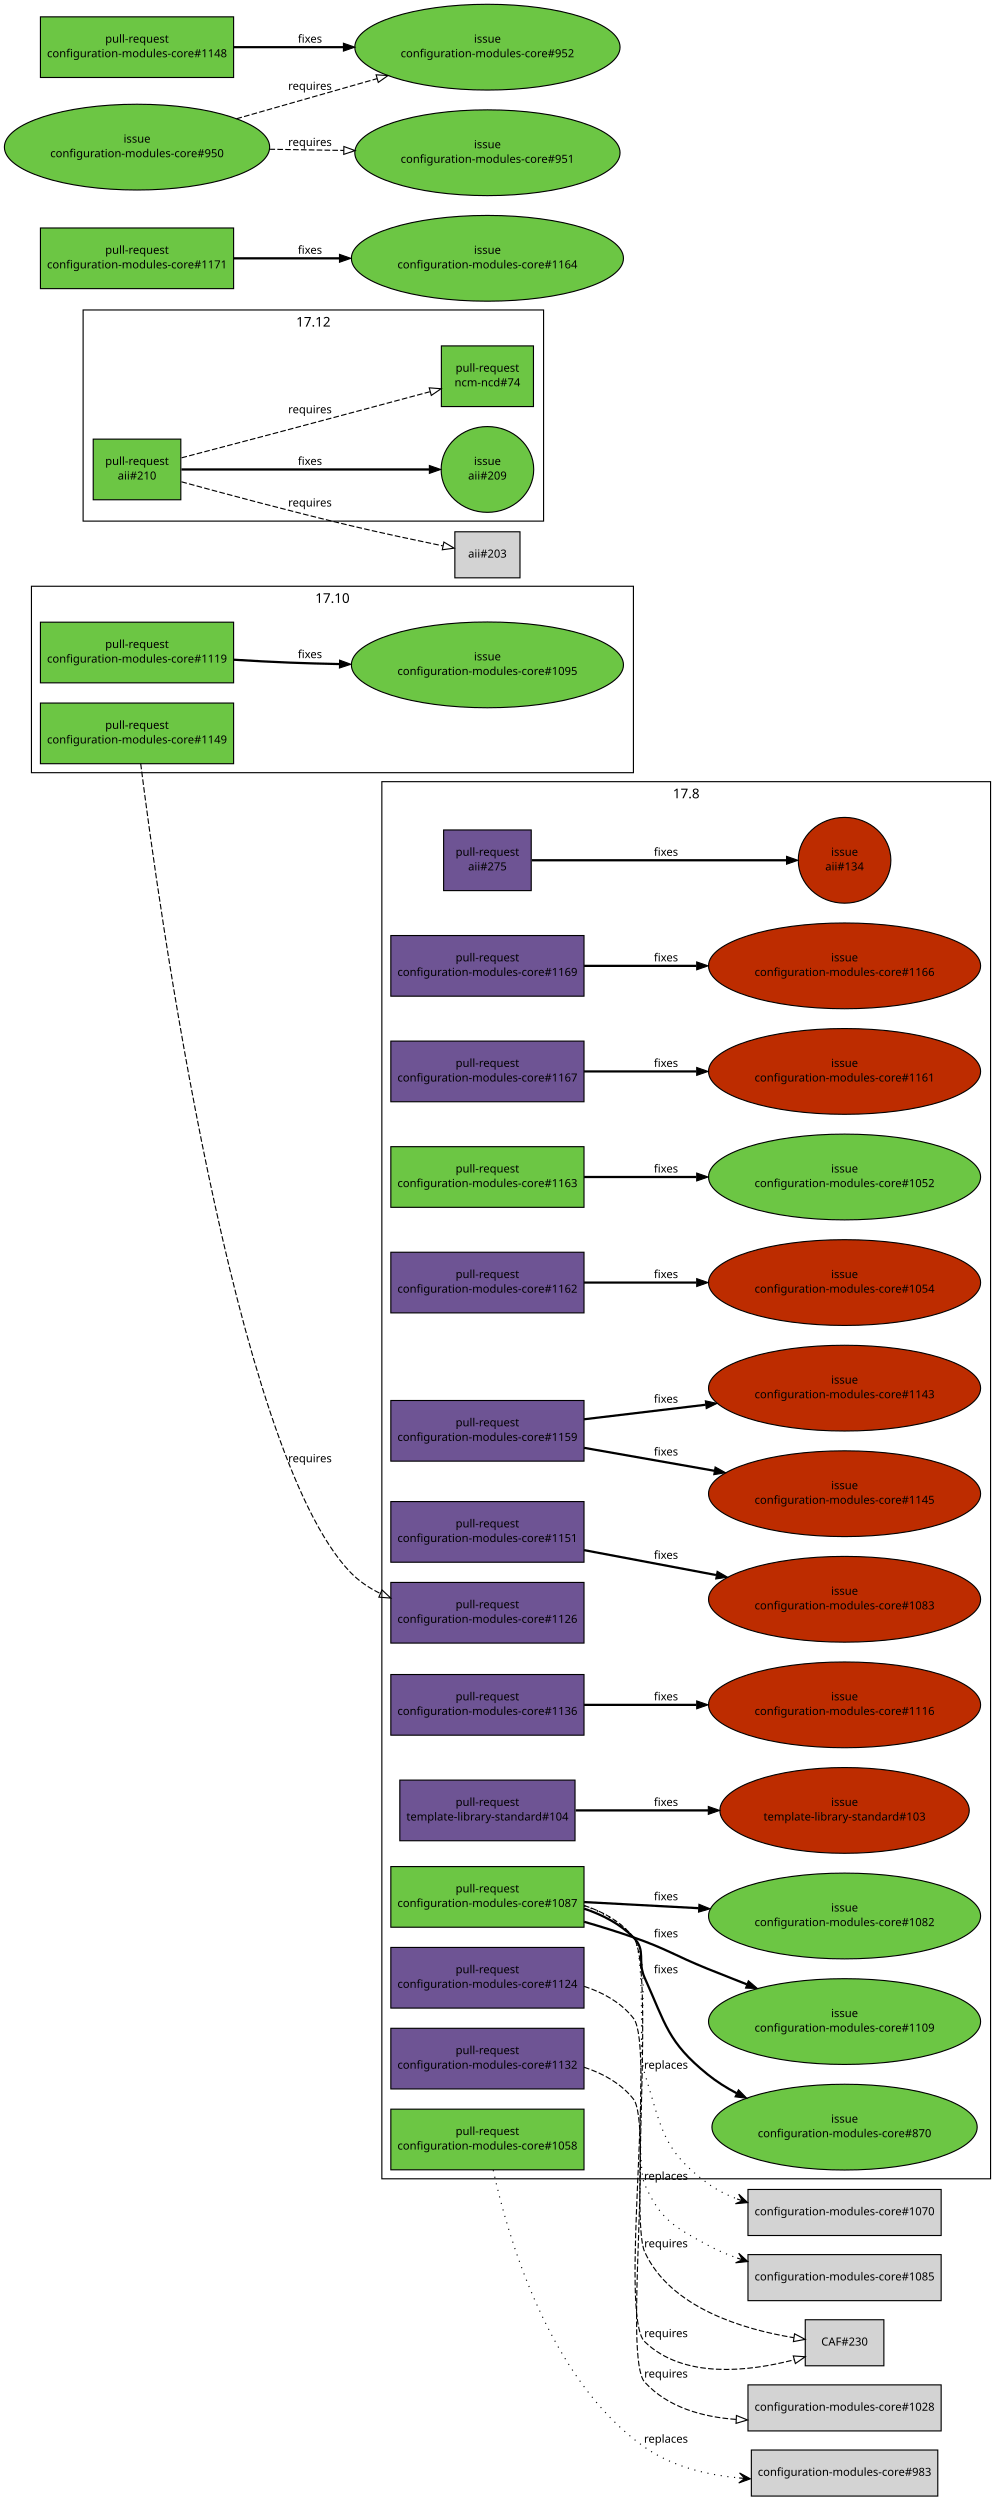
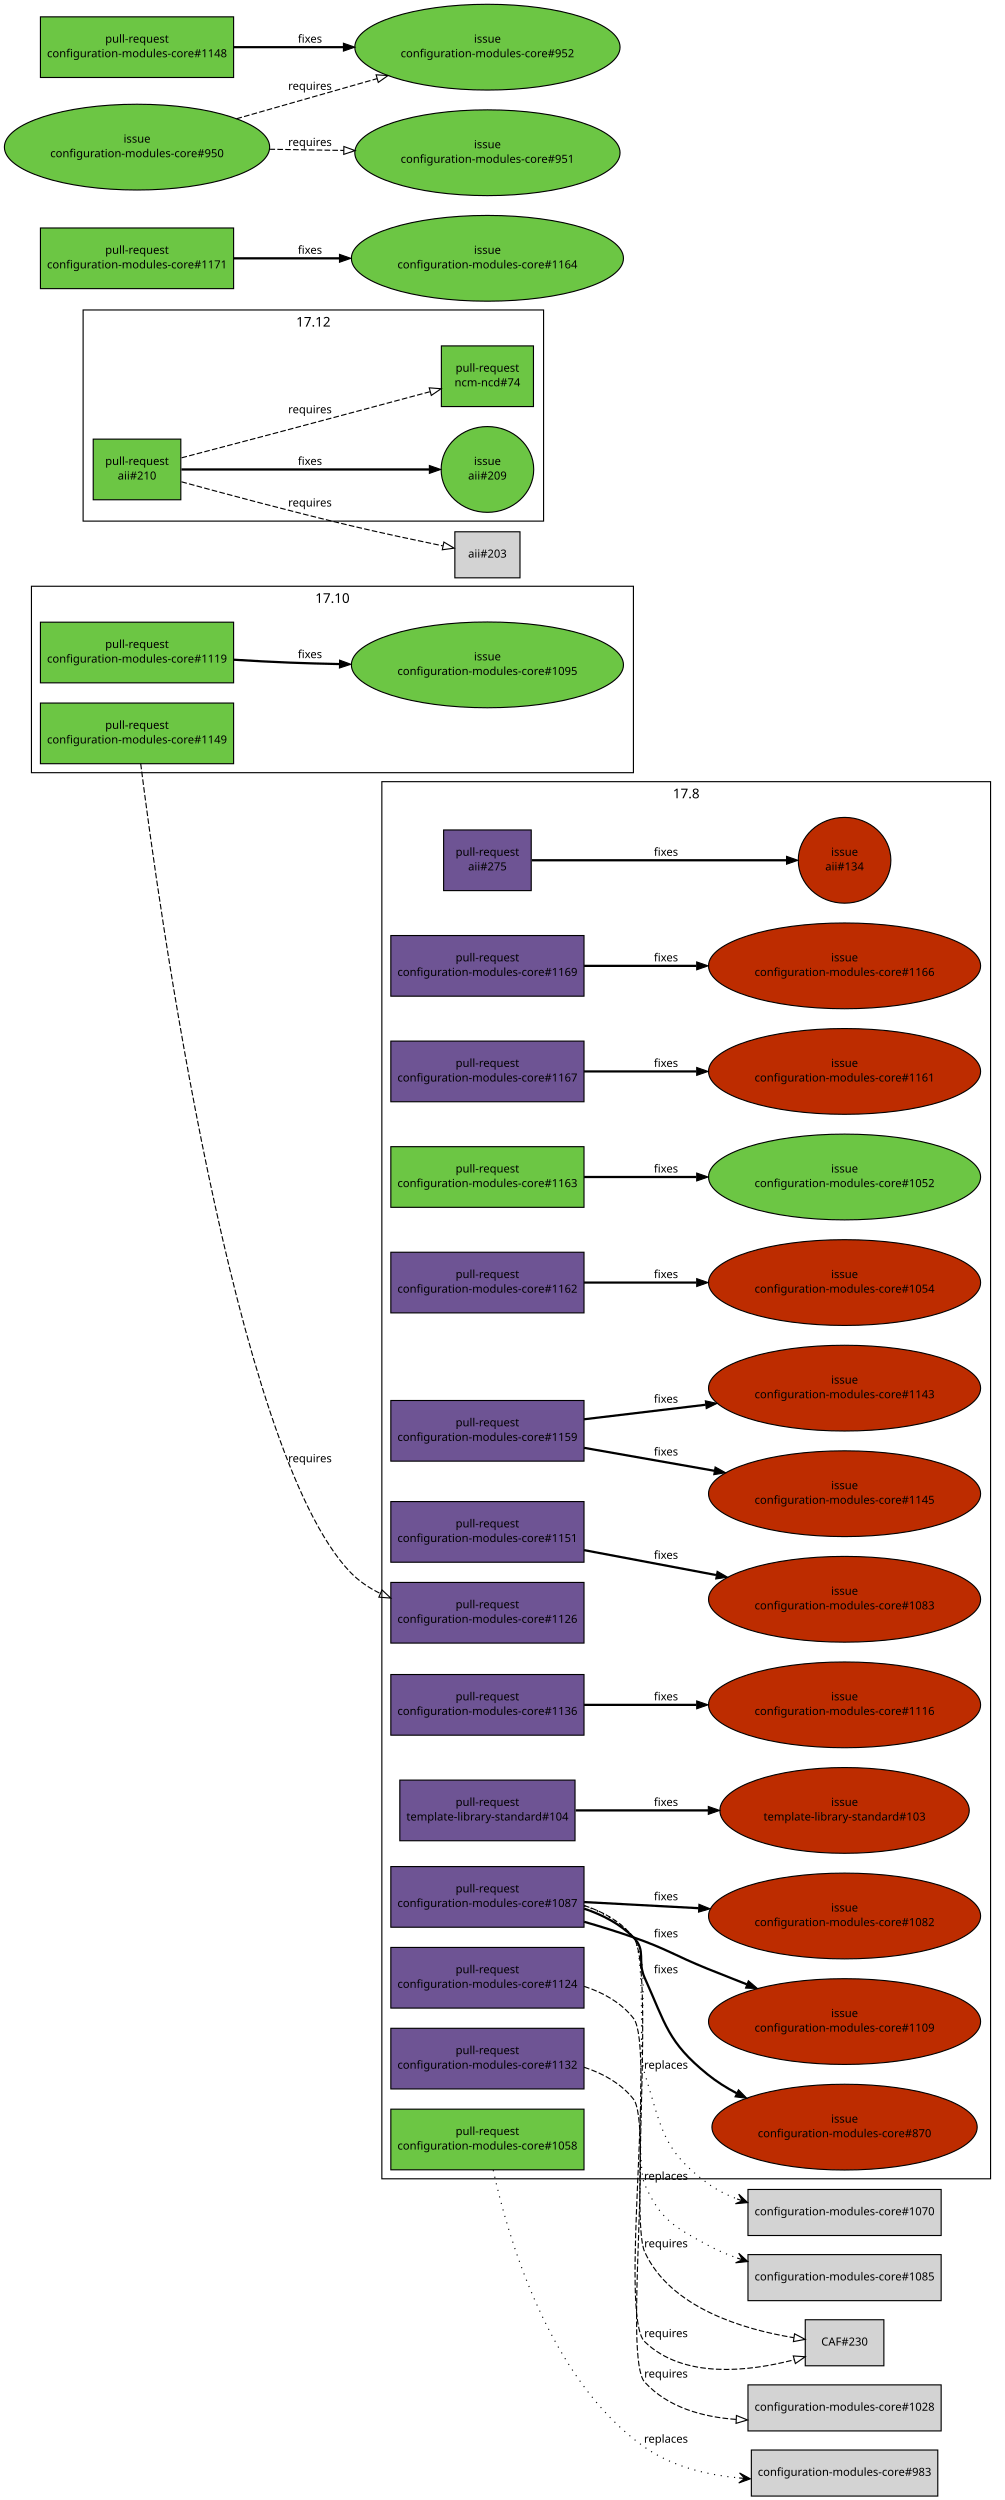
<svg xmlns="http://www.w3.org/2000/svg" xmlns:xlink="http://www.w3.org/1999/xlink" width="894pt" height="2226pt" viewBox="0.00 0.00 894.00 2226.00">
  <g id="graph1" class="graph" transform="scale(1 1) rotate(0) translate(4 2222)">
    <polygon fill="white" stroke="white" points="-4,5 -4,-2222 891,-2222 891,5 -4,5" />
    <g id="graph2" class="cluster">
      <polygon fill="none" stroke="black" points="24,-1534 24,-1700 560,-1700 560,-1534 24,-1534" />
      <text text-anchor="middle" x="292" y="-1685.2" font-family="Sans" font-size="12.00">17.10</text>
    </g>
    <g id="graph3" class="cluster">
      <polygon fill="none" stroke="black" points="336,-282 336,-1526 878,-1526 878,-282 336,-282" />
      <text text-anchor="middle" x="607" y="-1511.2" font-family="Sans" font-size="12.00">17.8</text>
    </g>
    <g id="graph5" class="cluster">
      <polygon fill="none" stroke="black" points="70,-1758 70,-1946 480,-1946 480,-1758 70,-1758" />
      <text text-anchor="middle" x="275" y="-1931.2" font-family="Sans" font-size="12.00">17.12</text>
    </g>
    <g id="node1" class="node">
      <a xlink:href="https://github.com/quattor/aii/pull/275" xlink:title="remove aii-freeipa, deprecated by ncm-freeipa AII support" target="_parent">
        <polygon fill="#6e5494" stroke="black" points="469,-1483 391,-1483 391,-1429 469,-1429 469,-1483" />
        <text text-anchor="middle" x="430" y="-1460" font-family="Sans" font-size="10.00">pull-request</text>
        <text text-anchor="middle" x="430" y="-1447" font-family="Sans" font-size="10.00">aii#275</text>
      </a>
    </g>
    <g id="node3" class="node">
      <a xlink:href="https://github.com/quattor/aii/issues/134" xlink:title="Missing freeipa.pm in AII RPM" target="_parent">
        <ellipse fill="#bd2c00" stroke="black" cx="748" cy="-1456" rx="41.217" ry="38.184" />
        <text text-anchor="middle" x="748" y="-1460" font-family="Sans" font-size="10.00">issue</text>
        <text text-anchor="middle" x="748" y="-1447" font-family="Sans" font-size="10.00">aii#134</text>
      </a>
    </g>
    <g id="edge2" class="edge">
      <path fill="none" stroke="black" stroke-width="2" d="M469.632,-1456C526.883,-1456 632.79,-1456 696.177,-1456" />
      <polygon fill="black" stroke="black" points="696.352,-1459.5 706.352,-1456 696.352,-1452.5 696.352,-1459.5" />
      <text text-anchor="middle" x="589" y="-1460" font-family="Sans" font-size="10.00">fixes</text>
    </g>
    <g id="node4" class="node">
      <a xlink:href="https://github.com/quattor/aii/pull/210" xlink:title="Shellfe: support active config for plugins" target="_parent">
        <polygon fill="#6cc644" stroke="black" points="157,-1831 79,-1831 79,-1777 157,-1777 157,-1831" />
        <text text-anchor="middle" x="118" y="-1808" font-family="Sans" font-size="10.00">pull-request</text>
        <text text-anchor="middle" x="118" y="-1795" font-family="Sans" font-size="10.00">aii#210</text>
      </a>
    </g>
    <g id="node6" class="node">
      <a xlink:href="https://github.com/quattor/aii/issues/209" xlink:title="support ACTIVE_CONFIG" target="_parent">
        <ellipse fill="#6cc644" stroke="black" cx="430" cy="-1804" rx="41.217" ry="38.184" />
        <text text-anchor="middle" x="430" y="-1808" font-family="Sans" font-size="10.00">issue</text>
        <text text-anchor="middle" x="430" y="-1795" font-family="Sans" font-size="10.00">aii#209</text>
      </a>
    </g>
    <g id="edge4" class="edge">
      <path fill="none" stroke="black" stroke-width="2" d="M157.515,-1804C213.473,-1804 315.887,-1804 377.971,-1804" />
      <polygon fill="black" stroke="black" points="378.324,-1807.5 388.324,-1804 378.324,-1800.5 378.324,-1807.5" />
      <text text-anchor="middle" x="272" y="-1808" font-family="Sans" font-size="10.00">fixes</text>
    </g>
    <g id="node8" class="node">
      <a xlink:href="https://github.com/quattor/ncm-ncd/pull/74" xlink:title="Set the current active config as an attribute to the component" target="_parent">
        <polygon fill="#6cc644" stroke="black" points="471,-1914 389,-1914 389,-1860 471,-1860 471,-1914" />
        <text text-anchor="middle" x="430" y="-1891" font-family="Sans" font-size="10.00">pull-request</text>
        <text text-anchor="middle" x="430" y="-1878" font-family="Sans" font-size="10.00">ncm-ncd#74</text>
      </a>
    </g>
    <g id="edge6" class="edge">
      <path fill="none" stroke="black" stroke-dasharray="5,2" d="M157.615,-1814.35C180.525,-1820.36 209.897,-1828.07 236,-1835 284.418,-1847.85 339.589,-1862.65 378.685,-1873.17" />
      <polygon fill="none" stroke="black" points="378.199,-1876.66 388.765,-1875.88 380.018,-1869.91 378.199,-1876.66" />
      <text text-anchor="middle" x="272" y="-1854" font-family="Sans" font-size="10.00">requires</text>
    </g>
    <g id="node10" class="node">
      <polygon fill="lightgrey" stroke="black" points="459,-1748.5 401,-1748.5 401,-1707.5 459,-1707.5 459,-1748.5" />
      <text text-anchor="middle" x="430" y="-1725.5" font-family="Sans" font-size="10.00">aii#203</text>
    </g>
    <g id="edge8" class="edge">
      <path fill="none" stroke="black" stroke-dasharray="5,2" d="M157.528,-1793.01C195.865,-1782.5 255.738,-1766.44 308,-1754 335.344,-1747.49 366.322,-1740.9 390.219,-1735.98" />
      <polygon fill="none" stroke="black" points="391.233,-1739.35 400.329,-1733.91 389.83,-1732.49 391.233,-1739.35" />
      <text text-anchor="middle" x="272" y="-1771" font-family="Sans" font-size="10.00">requires</text>
    </g>
    <g id="node11" class="node">
      <a xlink:href="https://github.com/quattor/configuration-modules-core/pull/1169" xlink:title="ncm-accounts: is_user_or_group function can be used without component" target="_parent">
        <polygon fill="#6e5494" stroke="black" points="516,-1389 344,-1389 344,-1335 516,-1335 516,-1389" />
        <text text-anchor="middle" x="430" y="-1366" font-family="Sans" font-size="10.00">pull-request</text>
        <text text-anchor="middle" x="430" y="-1353" font-family="Sans" font-size="10.00">configuration-modules-core#1169</text>
      </a>
    </g>
    <g id="node13" class="node">
      <a xlink:href="https://github.com/quattor/configuration-modules-core/issues/1166" xlink:title="ncm-systemd: schema depends on components/accounts/functions" target="_parent">
        <ellipse fill="#bd2c00" stroke="black" cx="748" cy="-1362" rx="121.122" ry="38.184" />
        <text text-anchor="middle" x="748" y="-1366" font-family="Sans" font-size="10.00">issue</text>
        <text text-anchor="middle" x="748" y="-1353" font-family="Sans" font-size="10.00">configuration-modules-core#1166</text>
      </a>
    </g>
    <g id="edge10" class="edge">
      <path fill="none" stroke="black" stroke-width="2" d="M516.055,-1362C546.811,-1362 582.215,-1362 615.951,-1362" />
      <polygon fill="black" stroke="black" points="616.361,-1365.5 626.361,-1362 616.361,-1358.5 616.361,-1365.5" />
      <text text-anchor="middle" x="589" y="-1366" font-family="Sans" font-size="10.00">fixes</text>
    </g>
    <g id="node14" class="node">
      <a xlink:href="https://github.com/quattor/configuration-modules-core/pull/1167" xlink:title="ncm-cups: fix compatibility with EL7" target="_parent">
        <polygon fill="#6e5494" stroke="black" points="516,-1295 344,-1295 344,-1241 516,-1241 516,-1295" />
        <text text-anchor="middle" x="430" y="-1272" font-family="Sans" font-size="10.00">pull-request</text>
        <text text-anchor="middle" x="430" y="-1259" font-family="Sans" font-size="10.00">configuration-modules-core#1167</text>
      </a>
    </g>
    <g id="node16" class="node">
      <a xlink:href="https://github.com/quattor/configuration-modules-core/issues/1161" xlink:title="ncm-cups 17.7.0 broken on EL7 (pre-EL7 chkconfig dependency)" target="_parent">
        <ellipse fill="#bd2c00" stroke="black" cx="748" cy="-1268" rx="121.122" ry="38.184" />
        <text text-anchor="middle" x="748" y="-1272" font-family="Sans" font-size="10.00">issue</text>
        <text text-anchor="middle" x="748" y="-1259" font-family="Sans" font-size="10.00">configuration-modules-core#1161</text>
      </a>
    </g>
    <g id="edge12" class="edge">
      <path fill="none" stroke="black" stroke-width="2" d="M516.055,-1268C546.811,-1268 582.215,-1268 615.951,-1268" />
      <polygon fill="black" stroke="black" points="616.361,-1271.5 626.361,-1268 616.361,-1264.5 616.361,-1271.5" />
      <text text-anchor="middle" x="589" y="-1272" font-family="Sans" font-size="10.00">fixes</text>
    </g>
    <g id="node17" class="node">
      <a xlink:href="https://github.com/quattor/configuration-modules-core/pull/1163" xlink:title="ncm-directoryservices: remove unsupported component" target="_parent">
        <polygon fill="#6cc644" stroke="black" points="516,-1201 344,-1201 344,-1147 516,-1147 516,-1201" />
        <text text-anchor="middle" x="430" y="-1178" font-family="Sans" font-size="10.00">pull-request</text>
        <text text-anchor="middle" x="430" y="-1165" font-family="Sans" font-size="10.00">configuration-modules-core#1163</text>
      </a>
    </g>
    <g id="node19" class="node">
      <a xlink:href="https://github.com/quattor/configuration-modules-core/issues/1052" xlink:title="ncm-directoryservices: Archive and remove from repository" target="_parent">
        <ellipse fill="#6cc644" stroke="black" cx="748" cy="-1174" rx="121.122" ry="38.184" />
        <text text-anchor="middle" x="748" y="-1178" font-family="Sans" font-size="10.00">issue</text>
        <text text-anchor="middle" x="748" y="-1165" font-family="Sans" font-size="10.00">configuration-modules-core#1052</text>
      </a>
    </g>
    <g id="edge14" class="edge">
      <path fill="none" stroke="black" stroke-width="2" d="M516.055,-1174C546.811,-1174 582.215,-1174 615.951,-1174" />
      <polygon fill="black" stroke="black" points="616.361,-1177.5 626.361,-1174 616.361,-1170.5 616.361,-1177.5" />
      <text text-anchor="middle" x="589" y="-1178" font-family="Sans" font-size="10.00">fixes</text>
    </g>
    <g id="node20" class="node">
      <a xlink:href="https://github.com/quattor/configuration-modules-core/pull/1162" xlink:title="ncm-mcx: remove unsupported component" target="_parent">
        <polygon fill="#6e5494" stroke="black" points="516,-1107 344,-1107 344,-1053 516,-1053 516,-1107" />
        <text text-anchor="middle" x="430" y="-1084" font-family="Sans" font-size="10.00">pull-request</text>
        <text text-anchor="middle" x="430" y="-1071" font-family="Sans" font-size="10.00">configuration-modules-core#1162</text>
      </a>
    </g>
    <g id="node22" class="node">
      <a xlink:href="https://github.com/quattor/configuration-modules-core/issues/1054" xlink:title="ncm-mcx: Archive and remove from repository" target="_parent">
        <ellipse fill="#bd2c00" stroke="black" cx="748" cy="-1080" rx="121.122" ry="38.184" />
        <text text-anchor="middle" x="748" y="-1084" font-family="Sans" font-size="10.00">issue</text>
        <text text-anchor="middle" x="748" y="-1071" font-family="Sans" font-size="10.00">configuration-modules-core#1054</text>
      </a>
    </g>
    <g id="edge16" class="edge">
      <path fill="none" stroke="black" stroke-width="2" d="M516.055,-1080C546.811,-1080 582.215,-1080 615.951,-1080" />
      <polygon fill="black" stroke="black" points="616.361,-1083.5 626.361,-1080 616.361,-1076.5 616.361,-1083.5" />
      <text text-anchor="middle" x="589" y="-1084" font-family="Sans" font-size="10.00">fixes</text>
    </g>
    <g id="node23" class="node">
      <a xlink:href="https://github.com/quattor/configuration-modules-core/pull/1159" xlink:title="ncm-authconfig: Remove deprecated startstop property" target="_parent">
        <polygon fill="#6e5494" stroke="black" points="516,-975 344,-975 344,-921 516,-921 516,-975" />
        <text text-anchor="middle" x="430" y="-952" font-family="Sans" font-size="10.00">pull-request</text>
        <text text-anchor="middle" x="430" y="-939" font-family="Sans" font-size="10.00">configuration-modules-core#1159</text>
      </a>
    </g>
    <g id="node25" class="node">
      <a xlink:href="https://github.com/quattor/configuration-modules-core/issues/1145" xlink:title="ncm-authconfig: Remove startstop property" target="_parent">
        <ellipse fill="#bd2c00" stroke="black" cx="748" cy="-892" rx="121.122" ry="38.184" />
        <text text-anchor="middle" x="748" y="-896" font-family="Sans" font-size="10.00">issue</text>
        <text text-anchor="middle" x="748" y="-883" font-family="Sans" font-size="10.00">configuration-modules-core#1145</text>
      </a>
    </g>
    <g id="edge18" class="edge">
      <path fill="none" stroke="black" stroke-width="2" d="M516.055,-932.846C551.683,-926.572 593.549,-919.199 631.834,-912.457" />
      <polygon fill="black" stroke="black" points="632.764,-915.847 642.005,-910.666 631.55,-908.953 632.764,-915.847" />
      <text text-anchor="middle" x="589" y="-926" font-family="Sans" font-size="10.00">fixes</text>
    </g>
    <g id="node27" class="node">
      <a xlink:href="https://github.com/quattor/configuration-modules-core/issues/1143" xlink:title="ncm-authconfig: What is startstop supposed to do?" target="_parent">
        <ellipse fill="#bd2c00" stroke="black" cx="748" cy="-986" rx="121.122" ry="38.184" />
        <text text-anchor="middle" x="748" y="-990" font-family="Sans" font-size="10.00">issue</text>
        <text text-anchor="middle" x="748" y="-977" font-family="Sans" font-size="10.00">configuration-modules-core#1143</text>
      </a>
    </g>
    <g id="edge20" class="edge">
      <path fill="none" stroke="black" stroke-width="2" d="M516.055,-958.283C549.346,-962.261 588.082,-966.89 624.256,-971.213" />
      <polygon fill="black" stroke="black" points="624.039,-974.712 634.384,-972.423 624.87,-967.761 624.039,-974.712" />
      <text text-anchor="middle" x="589" y="-973" font-family="Sans" font-size="10.00">fixes</text>
    </g>
    <g id="node28" class="node">
      <a xlink:href="https://github.com/quattor/configuration-modules-core/pull/1151" xlink:title="Escape / unescape functions from CCM::Path" target="_parent">
        <polygon fill="#6e5494" stroke="black" points="516,-885 344,-885 344,-831 516,-831 516,-885" />
        <text text-anchor="middle" x="430" y="-862" font-family="Sans" font-size="10.00">pull-request</text>
        <text text-anchor="middle" x="430" y="-849" font-family="Sans" font-size="10.00">configuration-modules-core#1151</text>
      </a>
    </g>
    <g id="node30" class="node">
      <a xlink:href="https://github.com/quattor/configuration-modules-core/issues/1083" xlink:title="warnings due to deprecated CCM modules" target="_parent">
        <ellipse fill="#bd2c00" stroke="black" cx="748" cy="-798" rx="121.122" ry="38.184" />
        <text text-anchor="middle" x="748" y="-802" font-family="Sans" font-size="10.00">issue</text>
        <text text-anchor="middle" x="748" y="-789" font-family="Sans" font-size="10.00">configuration-modules-core#1083</text>
      </a>
    </g>
    <g id="edge22" class="edge">
      <path fill="none" stroke="black" stroke-width="2" d="M516.055,-841.763C552.189,-834.945 594.741,-826.917 633.465,-819.61" />
      <polygon fill="black" stroke="black" points="634.57,-822.964 643.748,-817.67 633.272,-816.085 634.57,-822.964" />
      <text text-anchor="middle" x="589" y="-834" font-family="Sans" font-size="10.00">fixes</text>
    </g>
    <g id="node31" class="node">
      <a xlink:href="https://github.com/quattor/configuration-modules-core/pull/1149" xlink:title="ncm-metaconfig: rsyslog: rainer script configuration" target="_parent">
        <polygon fill="#6cc644" stroke="black" points="204,-1596 32,-1596 32,-1542 204,-1542 204,-1596" />
        <text text-anchor="middle" x="118" y="-1573" font-family="Sans" font-size="10.00">pull-request</text>
        <text text-anchor="middle" x="118" y="-1560" font-family="Sans" font-size="10.00">configuration-modules-core#1149</text>
      </a>
    </g>
    <g id="node33" class="node">
      <a xlink:href="https://github.com/quattor/configuration-modules-core/pull/1126" xlink:title="ncm-metaconfig: cleanup and switch to 00-tqu" target="_parent">
        <polygon fill="#6e5494" stroke="black" points="516,-813 344,-813 344,-759 516,-759 516,-813" />
        <text text-anchor="middle" x="430" y="-790" font-family="Sans" font-size="10.00">pull-request</text>
        <text text-anchor="middle" x="430" y="-777" font-family="Sans" font-size="10.00">configuration-modules-core#1126</text>
      </a>
    </g>
    <g id="edge24" class="edge">
      <path fill="none" stroke="black" stroke-dasharray="5,2" d="M121.291,-1541.96C136.543,-1420.91 204.048,-929.965 308,-822 315.564,-814.144 324.749,-807.979 334.649,-803.146" />
      <polygon fill="none" stroke="black" points="336.171,-806.3 343.916,-799.071 333.353,-799.892 336.171,-806.3" />
      <text text-anchor="middle" x="272" y="-920" font-family="Sans" font-size="10.00">requires</text>
    </g>
    <g id="node34" class="node">
      <a xlink:href="https://github.com/quattor/configuration-modules-core/pull/1136" xlink:title="ncm-gmond: cleanup and support new configuration options" target="_parent">
        <polygon fill="#6e5494" stroke="black" points="516,-731 344,-731 344,-677 516,-677 516,-731" />
        <text text-anchor="middle" x="430" y="-708" font-family="Sans" font-size="10.00">pull-request</text>
        <text text-anchor="middle" x="430" y="-695" font-family="Sans" font-size="10.00">configuration-modules-core#1136</text>
      </a>
    </g>
    <g id="node36" class="node">
      <a xlink:href="https://github.com/quattor/configuration-modules-core/issues/1116" xlink:title="ncm-gmond: configuration options missing from schema" target="_parent">
        <ellipse fill="#bd2c00" stroke="black" cx="748" cy="-704" rx="121.122" ry="38.184" />
        <text text-anchor="middle" x="748" y="-708" font-family="Sans" font-size="10.00">issue</text>
        <text text-anchor="middle" x="748" y="-695" font-family="Sans" font-size="10.00">configuration-modules-core#1116</text>
      </a>
    </g>
    <g id="edge26" class="edge">
      <path fill="none" stroke="black" stroke-width="2" d="M516.055,-704C546.811,-704 582.215,-704 615.951,-704" />
      <polygon fill="black" stroke="black" points="616.361,-707.5 626.361,-704 616.361,-700.5 616.361,-707.5" />
      <text text-anchor="middle" x="589" y="-708" font-family="Sans" font-size="10.00">fixes</text>
    </g>
    <g id="node37" class="node">
      <a xlink:href="https://github.com/quattor/configuration-modules-core/pull/1132" xlink:title="ncm-metaconfig: hnormalise" target="_parent">
        <polygon fill="#6e5494" stroke="black" points="516,-416 344,-416 344,-362 516,-362 516,-416" />
        <text text-anchor="middle" x="430" y="-393" font-family="Sans" font-size="10.00">pull-request</text>
        <text text-anchor="middle" x="430" y="-380" font-family="Sans" font-size="10.00">configuration-modules-core#1132</text>
      </a>
    </g>
    <g id="node39" class="node">
      <polygon fill="lightgrey" stroke="black" points="834,-98.5 662,-98.5 662,-57.5 834,-57.5 834,-98.5" />
      <text text-anchor="middle" x="748" y="-75.5" font-family="Sans" font-size="10.00">configuration-modules-core#1028</text>
    </g>
    <g id="edge28" class="edge">
      <path fill="none" stroke="black" stroke-dasharray="5,2" d="M516.035,-381.323C532.997,-375.789 548.945,-366.949 560,-353 577.405,-331.038 551.085,-121.675 570,-101 590.503,-78.589 621.201,-69.911 651.357,-67.756" />
      <polygon fill="none" stroke="black" points="651.727,-71.243 661.547,-67.265 651.39,-64.251 651.727,-71.243" />
      <text text-anchor="middle" x="589" y="-105" font-family="Sans" font-size="10.00">requires</text>
    </g>
    <g id="node40" class="node">
      <a xlink:href="https://github.com/quattor/configuration-modules-core/pull/1124" xlink:title="ncm-cron: cleanup and switch to 00-tqu" target="_parent">
        <polygon fill="#6e5494" stroke="black" points="516,-488 344,-488 344,-434 516,-434 516,-488" />
        <text text-anchor="middle" x="430" y="-465" font-family="Sans" font-size="10.00">pull-request</text>
        <text text-anchor="middle" x="430" y="-452" font-family="Sans" font-size="10.00">configuration-modules-core#1124</text>
      </a>
    </g>
    <g id="node42" class="node">
      <polygon fill="lightgrey" stroke="black" points="783,-156.5 713,-156.5 713,-115.5 783,-115.5 783,-156.5" />
      <text text-anchor="middle" x="748" y="-133.5" font-family="Sans" font-size="10.00">CAF#230</text>
    </g>
    <g id="edge30" class="edge">
      <path fill="none" stroke="black" stroke-dasharray="5,2" d="M516.086,-453.364C533.046,-447.827 548.98,-438.976 560,-425 579.825,-399.856 547.032,-159.309 570,-137 604.434,-103.553 662.617,-110.328 703.05,-120.828" />
      <polygon fill="none" stroke="black" points="702.351,-124.266 712.922,-123.555 704.215,-117.518 702.351,-124.266" />
      <text text-anchor="middle" x="589" y="-141" font-family="Sans" font-size="10.00">requires</text>
    </g>
    <g id="node43" class="node">
      <a xlink:href="https://github.com/quattor/configuration-modules-core/pull/1119" xlink:title="ncm-systemd: cleanup, restarting modified unitfiles and initial handling of unconfigured units" target="_parent">
        <polygon fill="#6cc644" stroke="black" points="204,-1668 32,-1668 32,-1614 204,-1614 204,-1668" />
        <text text-anchor="middle" x="118" y="-1645" font-family="Sans" font-size="10.00">pull-request</text>
        <text text-anchor="middle" x="118" y="-1632" font-family="Sans" font-size="10.00">configuration-modules-core#1119</text>
      </a>
    </g>
    <g id="node45" class="node">
      <a xlink:href="https://github.com/quattor/configuration-modules-core/issues/1095" xlink:title="Manual intervention required in order for drop-in unit files to have any affect" target="_parent">
        <ellipse fill="#6cc644" stroke="black" cx="430" cy="-1630" rx="121.122" ry="38.184" />
        <text text-anchor="middle" x="430" y="-1634" font-family="Sans" font-size="10.00">issue</text>
        <text text-anchor="middle" x="430" y="-1621" font-family="Sans" font-size="10.00">configuration-modules-core#1095</text>
      </a>
    </g>
    <g id="edge32" class="edge">
      <path fill="none" stroke="black" stroke-width="2" d="M204.297,-1634.58C220.789,-1633.55 237.921,-1632.62 254,-1632 268.265,-1631.45 283.186,-1631.03 298.047,-1630.72" />
      <polygon fill="black" stroke="black" points="298.387,-1634.21 308.317,-1630.52 298.25,-1627.21 298.387,-1634.21" />
      <text text-anchor="middle" x="272" y="-1636" font-family="Sans" font-size="10.00">fixes</text>
    </g>
    <g id="node46" class="node">
      <a xlink:href="https://github.com/quattor/configuration-modules-core/pull/1087" xlink:title="ncm-network: cleanup, fixes and new features" target="_parent">
-         <polygon fill="#6cc644" stroke="black" points="516,-560 344,-560 344,-506 516,-506 516,-560" />
+         <polygon fill="#6e5494" stroke="black" points="516,-560 344,-560 344,-506 516,-506 516,-560" />
        <text text-anchor="middle" x="430" y="-537" font-family="Sans" font-size="10.00">pull-request</text>
        <text text-anchor="middle" x="430" y="-524" font-family="Sans" font-size="10.00">configuration-modules-core#1087</text>
      </a>
    </g>
    <g id="edge44" class="edge">
      <path fill="none" stroke="black" stroke-dasharray="5,2" d="M516.076,-525.356C533.036,-519.819 548.973,-510.971 560,-497 579.287,-472.564 557.049,-245.309 570,-217 592.866,-167.017 657.995,-147.859 702.791,-140.527" />
      <polygon fill="none" stroke="black" points="703.487,-143.962 712.859,-139.02 702.451,-137.039 703.487,-143.962" />
      <text text-anchor="middle" x="589" y="-221" font-family="Sans" font-size="10.00">requires</text>
    </g>
    <g id="node48" class="node">
      <a xlink:href="https://github.com/quattor/configuration-modules-core/issues/1082" xlink:title="ncm-network: Allow extra routing options for the default route" target="_parent">
-         <ellipse fill="#6cc644" stroke="black" cx="748" cy="-516" rx="121.122" ry="38.184" />
+         <ellipse fill="#bd2c00" stroke="black" cx="748" cy="-516" rx="121.122" ry="38.184" />
        <text text-anchor="middle" x="748" y="-520" font-family="Sans" font-size="10.00">issue</text>
        <text text-anchor="middle" x="748" y="-507" font-family="Sans" font-size="10.00">configuration-modules-core#1082</text>
      </a>
    </g>
    <g id="edge34" class="edge">
      <path fill="none" stroke="black" stroke-width="2" d="M516.055,-528.4C547.445,-526.721 583.678,-524.784 618.038,-522.948" />
      <polygon fill="black" stroke="black" points="618.353,-526.436 628.152,-522.407 617.98,-519.446 618.353,-526.436" />
      <text text-anchor="middle" x="589" y="-530" font-family="Sans" font-size="10.00">fixes</text>
    </g>
    <g id="node50" class="node">
      <a xlink:href="https://github.com/quattor/configuration-modules-core/issues/870" xlink:title="ncm-network: hostname is not set in el7" target="_parent">
-         <ellipse fill="#6cc644" stroke="black" cx="748" cy="-328" rx="118.087" ry="38.184" />
+         <ellipse fill="#bd2c00" stroke="black" cx="748" cy="-328" rx="118.087" ry="38.184" />
        <text text-anchor="middle" x="748" y="-332" font-family="Sans" font-size="10.00">issue</text>
        <text text-anchor="middle" x="748" y="-319" font-family="Sans" font-size="10.00">configuration-modules-core#870</text>
      </a>
    </g>
    <g id="edge36" class="edge">
      <path fill="none" stroke="black" stroke-width="2" d="M516.113,-522.525C532.355,-517.092 547.99,-509.001 560,-497 571.747,-485.263 563.167,-476.135 570,-461 588.768,-419.429 590.553,-403.704 626,-375 633.887,-368.613 642.74,-363.024 651.982,-358.148" />
      <polygon fill="black" stroke="black" points="653.549,-361.278 660.943,-353.689 650.431,-355.011 653.549,-361.278" />
      <text text-anchor="middle" x="589" y="-465" font-family="Sans" font-size="10.00">fixes</text>
    </g>
    <g id="node52" class="node">
      <a xlink:href="https://github.com/quattor/configuration-modules-core/issues/1109" xlink:title="ncm-network: systemd rpm scripts remove HOSTNAME from /etc/sysconfig/network" target="_parent">
-         <ellipse fill="#6cc644" stroke="black" cx="748" cy="-422" rx="121.122" ry="38.184" />
+         <ellipse fill="#bd2c00" stroke="black" cx="748" cy="-422" rx="121.122" ry="38.184" />
        <text text-anchor="middle" x="748" y="-426" font-family="Sans" font-size="10.00">issue</text>
        <text text-anchor="middle" x="748" y="-413" font-family="Sans" font-size="10.00">configuration-modules-core#1109</text>
      </a>
    </g>
    <g id="edge38" class="edge">
      <path fill="none" stroke="black" stroke-width="2" d="M516.155,-510.856C530.885,-506.582 545.959,-501.899 560,-497 590.085,-486.503 596.462,-480.951 626,-469 637.29,-464.432 649.206,-459.714 660.991,-455.11" />
      <polygon fill="black" stroke="black" points="662.351,-458.337 670.4,-451.447 659.811,-451.814 662.351,-458.337" />
      <text text-anchor="middle" x="589" y="-497" font-family="Sans" font-size="10.00">fixes</text>
    </g>
    <g id="node54" class="node">
      <polygon fill="lightgrey" stroke="black" points="834,-214.5 662,-214.5 662,-173.5 834,-173.5 834,-214.5" />
      <text text-anchor="middle" x="748" y="-191.5" font-family="Sans" font-size="10.00">configuration-modules-core#1085</text>
    </g>
    <g id="edge40" class="edge">
      <path fill="none" stroke="black" stroke-dasharray="1,5" d="M516.31,-525.166C533.15,-519.627 548.978,-510.826 560,-497 575.253,-477.866 559.922,-299.298 570,-277 584.24,-245.493 595.662,-239.585 626,-223 634.223,-218.505 643.13,-214.701 652.259,-211.484" />
      <polygon fill="black" stroke="black" points="661.833,-208.339 653.737,-215.735 657.082,-209.899 652.332,-211.46 652.332,-211.46 652.332,-211.46 657.082,-209.899 650.928,-207.184 661.833,-208.339 661.833,-208.339" />
      <text text-anchor="middle" x="589" y="-281" font-family="Sans" font-size="10.00">replaces</text>
    </g>
    <g id="node56" class="node">
      <polygon fill="lightgrey" stroke="black" points="834,-272.5 662,-272.5 662,-231.5 834,-231.5 834,-272.5" />
      <text text-anchor="middle" x="748" y="-249.5" font-family="Sans" font-size="10.00">configuration-modules-core#1070</text>
    </g>
    <g id="edge42" class="edge">
      <path fill="none" stroke="black" stroke-dasharray="1,5" d="M516.266,-524.748C533.003,-519.221 548.799,-510.529 560,-497 577.206,-476.218 562.006,-401.769 570,-376 584.863,-328.087 585.489,-307.587 626,-278 633.935,-272.204 642.891,-267.646 652.255,-264.069" />
      <polygon fill="black" stroke="black" points="661.732,-260.81 653.739,-268.318 657.004,-262.436 652.276,-264.062 652.276,-264.062 652.276,-264.062 657.004,-262.436 650.812,-259.807 661.732,-260.81 661.732,-260.81" />
      <text text-anchor="middle" x="589" y="-380" font-family="Sans" font-size="10.00">replaces</text>
    </g>
    <g id="node58" class="node">
      <a xlink:href="https://github.com/quattor/configuration-modules-core/pull/1058" xlink:title="ncm-ssh: disable insecure ssh ciphersuites and macs" target="_parent">
        <polygon fill="#6cc644" stroke="black" points="516,-344 344,-344 344,-290 516,-290 516,-344" />
        <text text-anchor="middle" x="430" y="-321" font-family="Sans" font-size="10.00">pull-request</text>
        <text text-anchor="middle" x="430" y="-308" font-family="Sans" font-size="10.00">configuration-modules-core#1058</text>
      </a>
    </g>
    <g id="node60" class="node">
      <polygon fill="lightgrey" stroke="black" points="831,-40.5 665,-40.5 665,0.5 831,0.5 831,-40.5" />
      <text text-anchor="middle" x="748" y="-17.5" font-family="Sans" font-size="10.00">configuration-modules-core#983</text>
    </g>
    <g id="edge46" class="edge">
      <path fill="none" stroke="black" stroke-dasharray="1,5" d="M435.17,-289.701C447.433,-233.183 483.953,-103.585 570,-43 594.158,-25.99 624.84,-18.426 653.899,-15.643" />
      <polygon fill="black" stroke="black" points="664.097,-14.851 654.475,-20.112 659.112,-15.238 654.127,-15.626 654.127,-15.626 654.127,-15.626 659.112,-15.238 653.778,-11.139 664.097,-14.851 664.097,-14.851" />
      <text text-anchor="middle" x="589" y="-47" font-family="Sans" font-size="10.00">replaces</text>
    </g>
    <g id="node61" class="node">
      <a xlink:href="https://github.com/quattor/configuration-modules-core/pull/1171" xlink:title="[WIP] ncm-cups enhancements and cleanups" target="_parent">
        <polygon fill="#6cc644" stroke="black" points="204,-2019 32,-2019 32,-1965 204,-1965 204,-2019" />
        <text text-anchor="middle" x="118" y="-1996" font-family="Sans" font-size="10.00">pull-request</text>
        <text text-anchor="middle" x="118" y="-1983" font-family="Sans" font-size="10.00">configuration-modules-core#1171</text>
      </a>
    </g>
    <g id="node63" class="node">
      <a xlink:href="https://github.com/quattor/configuration-modules-core/issues/1164" xlink:title="ncm-cups 17.7.0: configuration of ServerAlias + miscellanous enhancements" target="_parent">
        <ellipse fill="#6cc644" stroke="black" cx="430" cy="-1992" rx="121.122" ry="38.184" />
        <text text-anchor="middle" x="430" y="-1996" font-family="Sans" font-size="10.00">issue</text>
        <text text-anchor="middle" x="430" y="-1983" font-family="Sans" font-size="10.00">configuration-modules-core#1164</text>
      </a>
    </g>
    <g id="edge48" class="edge">
      <path fill="none" stroke="black" stroke-width="2" d="M204.081,-1992C233.133,-1992 266.265,-1992 298.034,-1992" />
      <polygon fill="black" stroke="black" points="298.293,-1995.5 308.293,-1992 298.293,-1988.5 298.293,-1995.5" />
      <text text-anchor="middle" x="272" y="-1996" font-family="Sans" font-size="10.00">fixes</text>
    </g>
    <g id="node64" class="node">
      <a xlink:href="https://github.com/quattor/configuration-modules-core/pull/1148" xlink:title="ncm-spma: Remove support from groups from spma yumng backend" target="_parent">
        <polygon fill="#6cc644" stroke="black" points="204,-2207 32,-2207 32,-2153 204,-2153 204,-2207" />
        <text text-anchor="middle" x="118" y="-2184" font-family="Sans" font-size="10.00">pull-request</text>
        <text text-anchor="middle" x="118" y="-2171" font-family="Sans" font-size="10.00">configuration-modules-core#1148</text>
      </a>
    </g>
    <g id="node66" class="node">
      <a xlink:href="https://github.com/quattor/configuration-modules-core/issues/952" xlink:title="ncm-spma (yumng): Remove support for package groups" target="_parent">
        <ellipse fill="#6cc644" stroke="black" cx="430" cy="-2180" rx="118.087" ry="38.184" />
        <text text-anchor="middle" x="430" y="-2184" font-family="Sans" font-size="10.00">issue</text>
        <text text-anchor="middle" x="430" y="-2171" font-family="Sans" font-size="10.00">configuration-modules-core#952</text>
      </a>
    </g>
    <g id="edge50" class="edge">
      <path fill="none" stroke="black" stroke-width="2" d="M204.081,-2180C234.24,-2180 268.794,-2180 301.657,-2180" />
      <polygon fill="black" stroke="black" points="301.795,-2183.5 311.795,-2180 301.795,-2176.5 301.795,-2183.5" />
      <text text-anchor="middle" x="272" y="-2184" font-family="Sans" font-size="10.00">fixes</text>
    </g>
    <g id="node67" class="node">
      <a xlink:href="https://github.com/quattor/configuration-modules-core/issues/950" xlink:title="ncm-spma: Remove support for package groups from yum backends" target="_parent">
        <ellipse fill="#6cc644" stroke="black" cx="118" cy="-2091" rx="118.087" ry="38.184" />
        <text text-anchor="middle" x="118" y="-2095" font-family="Sans" font-size="10.00">issue</text>
        <text text-anchor="middle" x="118" y="-2082" font-family="Sans" font-size="10.00">configuration-modules-core#950</text>
      </a>
    </g>
    <g id="edge54" class="edge">
      <path fill="none" stroke="black" stroke-dasharray="5,2" d="M206.572,-2116.27C245.601,-2127.4 291.603,-2140.52 331.689,-2151.96" />
      <polygon fill="none" stroke="black" points="330.9,-2155.37 341.477,-2154.75 332.82,-2148.64 330.9,-2155.37" />
      <text text-anchor="middle" x="272" y="-2142" font-family="Sans" font-size="10.00">requires</text>
    </g>
    <g id="node69" class="node">
      <a xlink:href="https://github.com/quattor/configuration-modules-core/issues/951" xlink:title="ncm-spma (yum): Remove support for package groups" target="_parent">
        <ellipse fill="#6cc644" stroke="black" cx="430" cy="-2086" rx="118.087" ry="38.184" />
        <text text-anchor="middle" x="430" y="-2090" font-family="Sans" font-size="10.00">issue</text>
        <text text-anchor="middle" x="430" y="-2077" font-family="Sans" font-size="10.00">configuration-modules-core#951</text>
      </a>
    </g>
    <g id="edge52" class="edge">
      <path fill="none" stroke="black" stroke-dasharray="5,2" d="M235.954,-2089.11C257.578,-2088.76 280.24,-2088.4 302.138,-2088.05" />
      <polygon fill="none" stroke="black" points="302.196,-2091.55 312.138,-2087.89 302.083,-2084.55 302.196,-2091.55" />
      <text text-anchor="middle" x="272" y="-2092" font-family="Sans" font-size="10.00">requires</text>
    </g>
    <g id="node71" class="node">
      <a xlink:href="https://github.com/quattor/template-library-standard/pull/104" xlink:title="Add CPUs used in Mellanox SN2100 and SN2700 switches" target="_parent">
        <polygon fill="#6e5494" stroke="black" points="508,-637 352,-637 352,-583 508,-583 508,-637" />
        <text text-anchor="middle" x="430" y="-614" font-family="Sans" font-size="10.00">pull-request</text>
        <text text-anchor="middle" x="430" y="-601" font-family="Sans" font-size="10.00">template-library-standard#104</text>
      </a>
    </g>
    <g id="node73" class="node">
      <a xlink:href="https://github.com/quattor/template-library-standard/issues/103" xlink:title="hardware/cpu/intel add embedded cpus" target="_parent">
        <ellipse fill="#bd2c00" stroke="black" cx="748" cy="-610" rx="111.016" ry="38.184" />
        <text text-anchor="middle" x="748" y="-614" font-family="Sans" font-size="10.00">issue</text>
        <text text-anchor="middle" x="748" y="-601" font-family="Sans" font-size="10.00">template-library-standard#103</text>
      </a>
    </g>
    <g id="edge56" class="edge">
      <path fill="none" stroke="black" stroke-width="2" d="M508.607,-610C544.138,-610 586.937,-610 626.462,-610" />
      <polygon fill="black" stroke="black" points="626.702,-613.5 636.702,-610 626.702,-606.5 626.702,-613.5" />
      <text text-anchor="middle" x="589" y="-614" font-family="Sans" font-size="10.00">fixes</text>
    </g>
  </g>
</svg>
